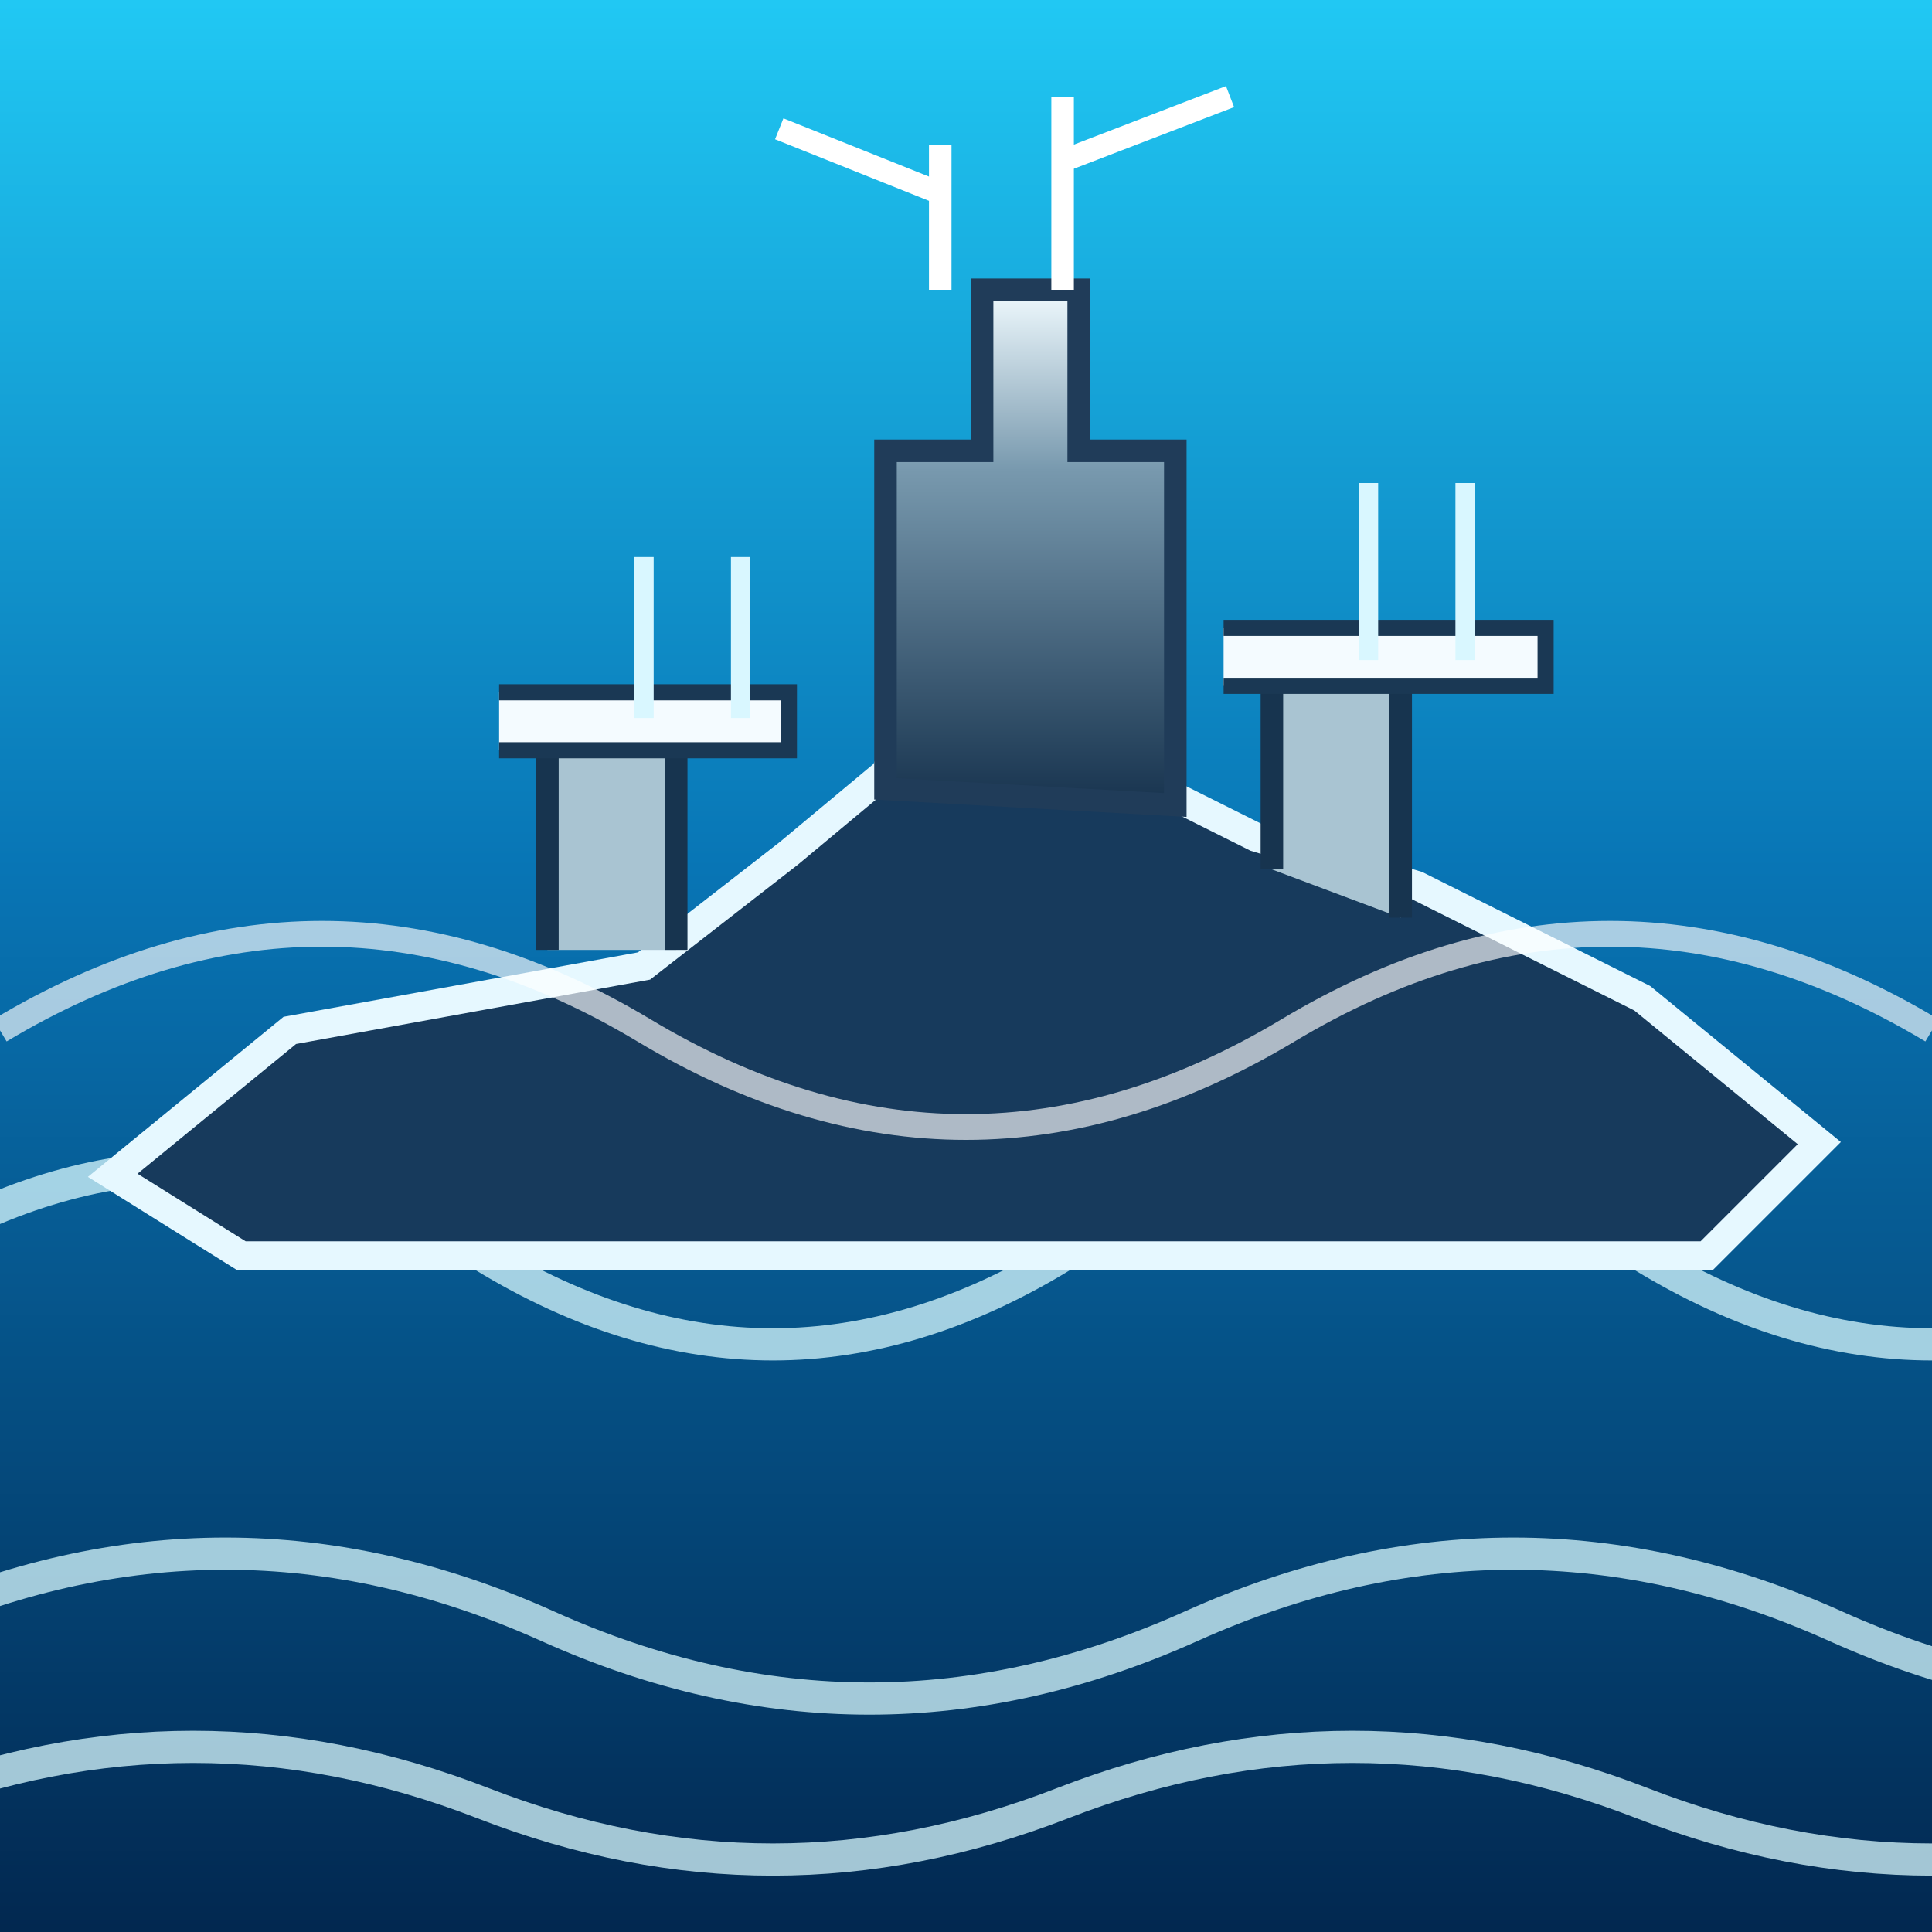
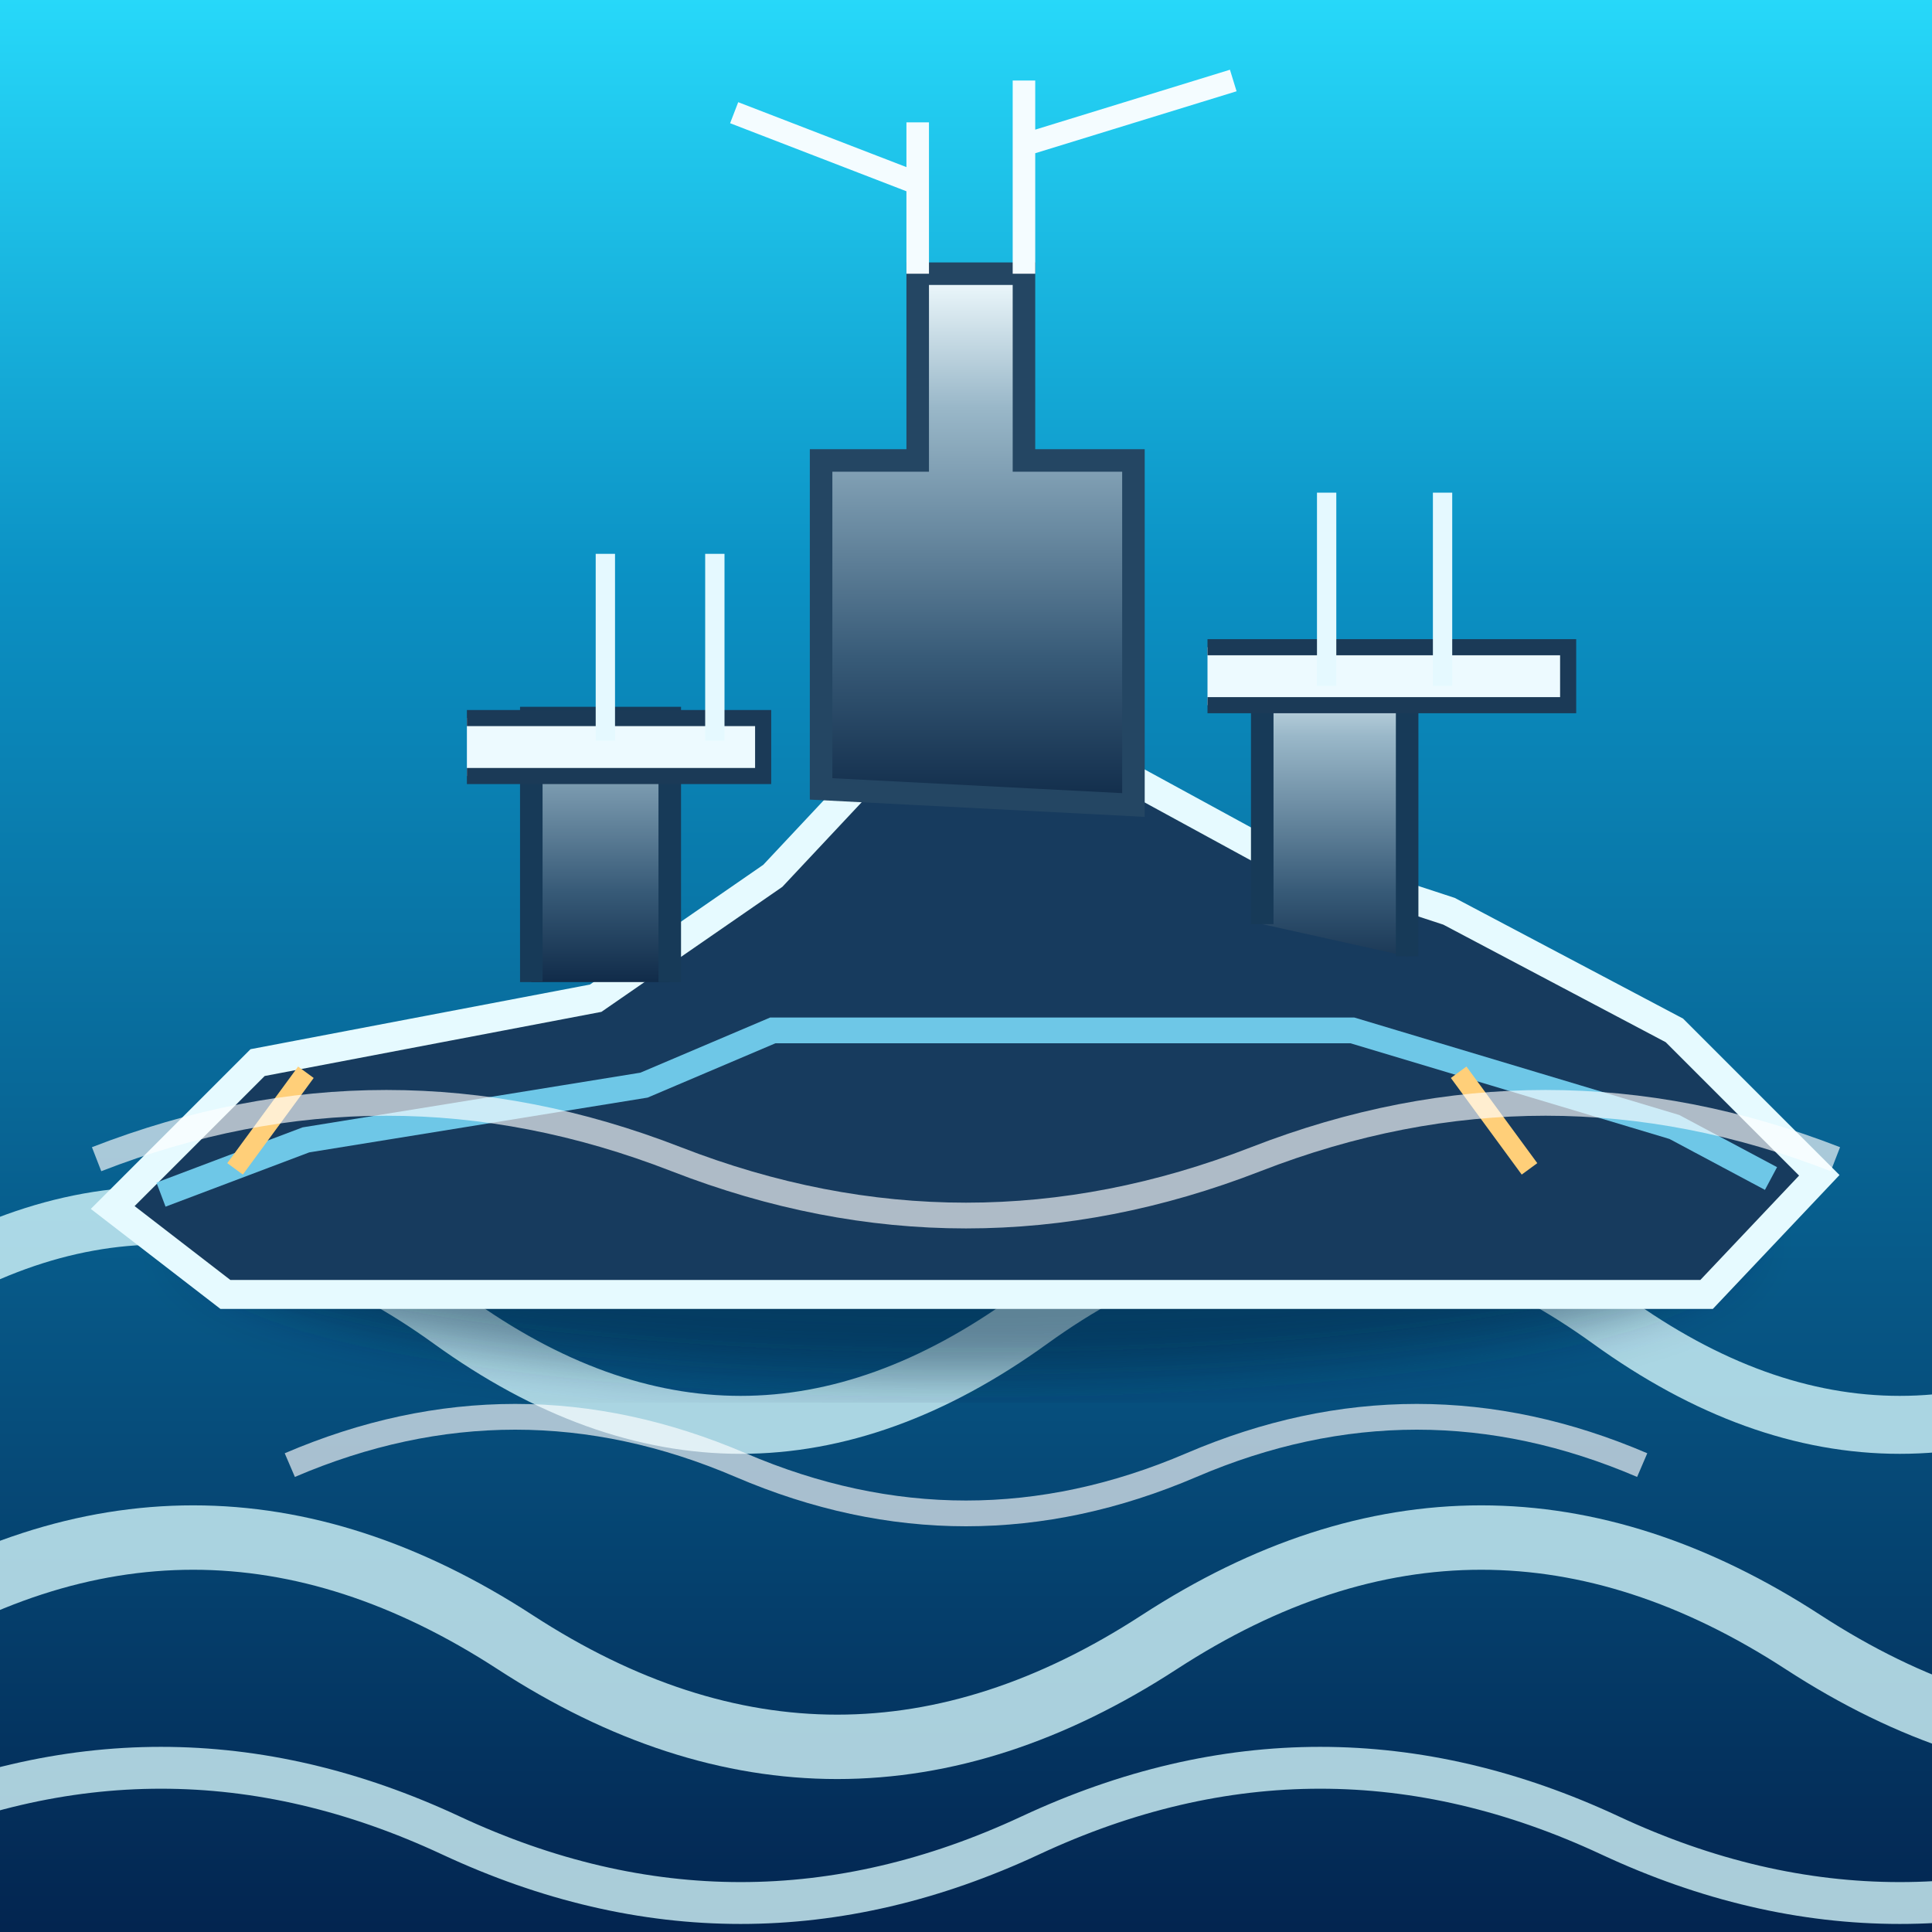
<svg xmlns="http://www.w3.org/2000/svg" viewBox="0 0 600 600">
  <defs>
    <linearGradient id="sea" x2="0" y2="1">
-       <stop stop-color="#21c9f4" />
-       <stop offset=".45" stop-color="#0875b5" />
-       <stop offset="1" stop-color="#02274f" />
+       <stop stop-color="#27d9fa" />
+       <stop offset=".3" stop-color="#0b91c4" />
+       <stop offset="1" stop-color="#03244f" />
    </linearGradient>
    <linearGradient id="steel" x2="0" y2="1">
-       <stop stop-color="#f1fbff" />
-       <stop offset=".35" stop-color="#7899ae" />
-       <stop offset="1" stop-color="#17334e" />
+       <stop stop-color="#f2fcff" />
+       <stop offset=".25" stop-color="#9ab8c9" />
+       <stop offset=".72" stop-color="#385b78" />
+       <stop offset="1" stop-color="#102b49" />
    </linearGradient>
+     <filter id="shadow">
+       <feGaussianBlur stdDeviation="8" />
+     </filter>
  </defs>
  <rect width="600" height="600" fill="url(#sea)" />
-   <g fill="none" stroke="#d8faff" stroke-width="10" opacity=".75">
-     <path d="M-30 390q90 -55 180 0t180 0t180 0t180 0" />
-     <path d="M-30 505q100 -45 200 0t200 0t200 0t200 0" />
-     <path d="M-30 560q90 -35 180 0t180 0t180 0t180 0" />
+   <g fill="none" stroke="#d8fbff" stroke-linecap="round" opacity=".78">
+     <path d="M-40 410q90 -65 180 0t180 0t180 0t180 0" stroke-width="18" />
+     <path d="M-40 510q100 -65 200 0t200 0t200 0t200 0" stroke-width="20" />
+     <path d="M-40 570q90 -42 180 0t180 0t180 0t180 0" stroke-width="13" />
  </g>
-   <g transform="translate(300 205)">
-     <path d="M-265 160L-210 115L-100 95L-55 60L-25 35L0 -25L28 -25L50 35L90 55L140 70L210 105L265 150L230 185L-225 185Z" fill="#173a5c" stroke="#e6f8ff" stroke-width="9" />
-     <path d="M-25 40V-65H5V-115H35V-65H65V45Z" fill="url(#steel)" stroke="#203c59" stroke-width="7" />
-     <path d="M-8 -115V-160M30 -115V-175M-8 -145L-58 -165M30 -155L82 -175" stroke="#fff" stroke-width="7" />
-     <path d="M-130 90V15H-90V90M95 65V-5H135V80" fill="#a9c4d2" stroke="#17344f" stroke-width="7" />
-     <path d="M-145 10h90v18h-90M80 -10h100v18H80" fill="#f4fbff" stroke="#1a3854" stroke-width="5" />
-     <path d="M-100 18v-50M-70 18v-50M125 0v-55M155 0v-55" stroke="#d9f7ff" stroke-width="6" />
+   <ellipse cx="300" cy="385" rx="240" ry="42" fill="#001a37" opacity=".45" filter="url(#shadow)" />
+   <g transform="translate(300 215)">
+     <path d="M-265 160L-220 115L-115 95L-60 57L-30 25L-8 -35L22 -35L48 25L92 49L150 68L220 105L265 150L230 187L-230 187Z" fill="#173b5e" stroke="#e6faff" stroke-width="9" />
+     <path d="M-250 156L-205 139L-100 122L-60 105L120 105L220 135L250 151" fill="none" stroke="#7edfff" stroke-width="8" opacity=".85" />
+     <path d="M-45 30V-72H-15V-130H18V-72H52V35Z" fill="url(#steel)" stroke="#244663" stroke-width="7" />
+     <path d="M-15 -130V-177M18 -130V-190M-15 -158L-72 -180M18 -170L83 -190" stroke="#f4fcff" stroke-width="7" />
+     <path d="M-135 90V8H-92V90M92 72V-12H137V82" fill="url(#steel)" stroke="#173a58" stroke-width="7" />
+     <path d="M-155 8h92v18h-92M75 -14h112v18H75" fill="#edfaff" stroke="#1b3a57" stroke-width="5" />
+     <path d="M-112 15v-58M-78 15v-58M112 -2v-60M148 -2v-60" stroke="#e5f9ff" stroke-width="6" />
+     <path d="M-205 118l-22 30m380 -30l22 30" stroke="#ffcf79" stroke-width="6" />
  </g>
-   <path d="M0 320q100 -60 200 0t200 0t200 0" fill="none" stroke="#fff" stroke-width="8" opacity=".65" />
+   <g fill="none" stroke="#fff" stroke-width="8" opacity=".65">
+     <path d="M30 360q90 -35 180 0t180 0t180 0" />
+     <path d="M90 455q70 -30 140 0t140 0t140 0" />
+   </g>
</svg>
